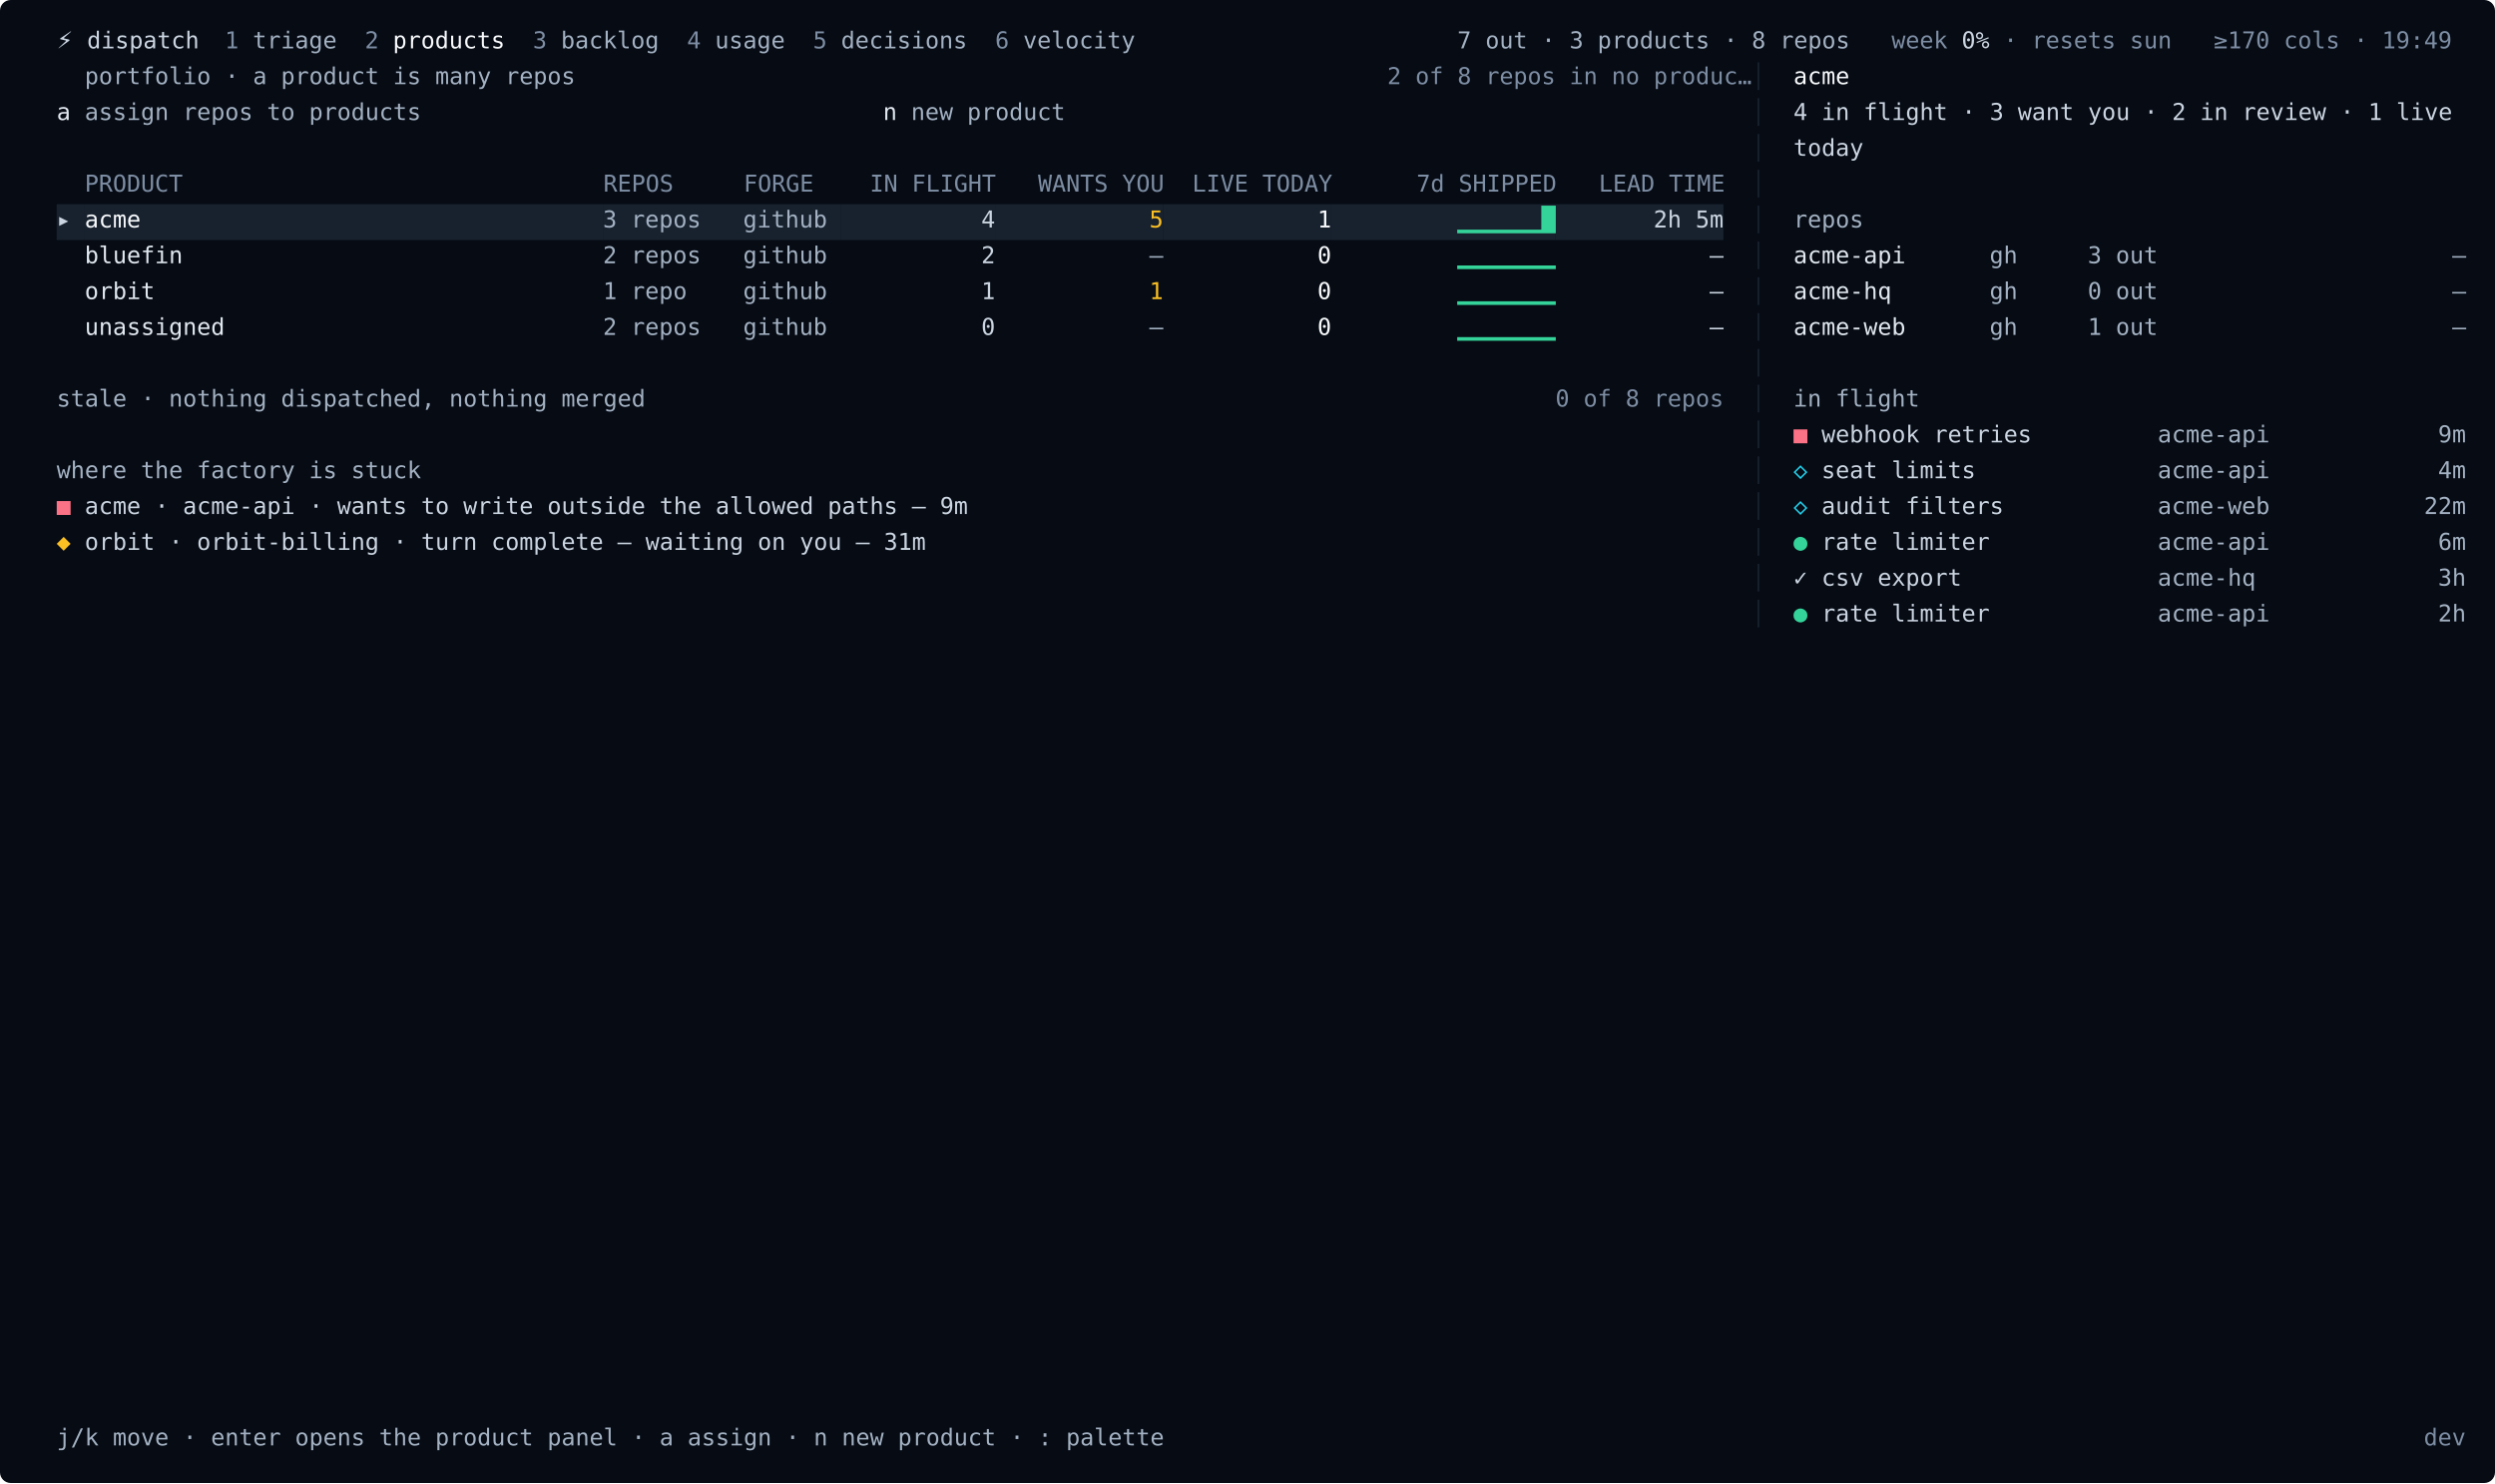
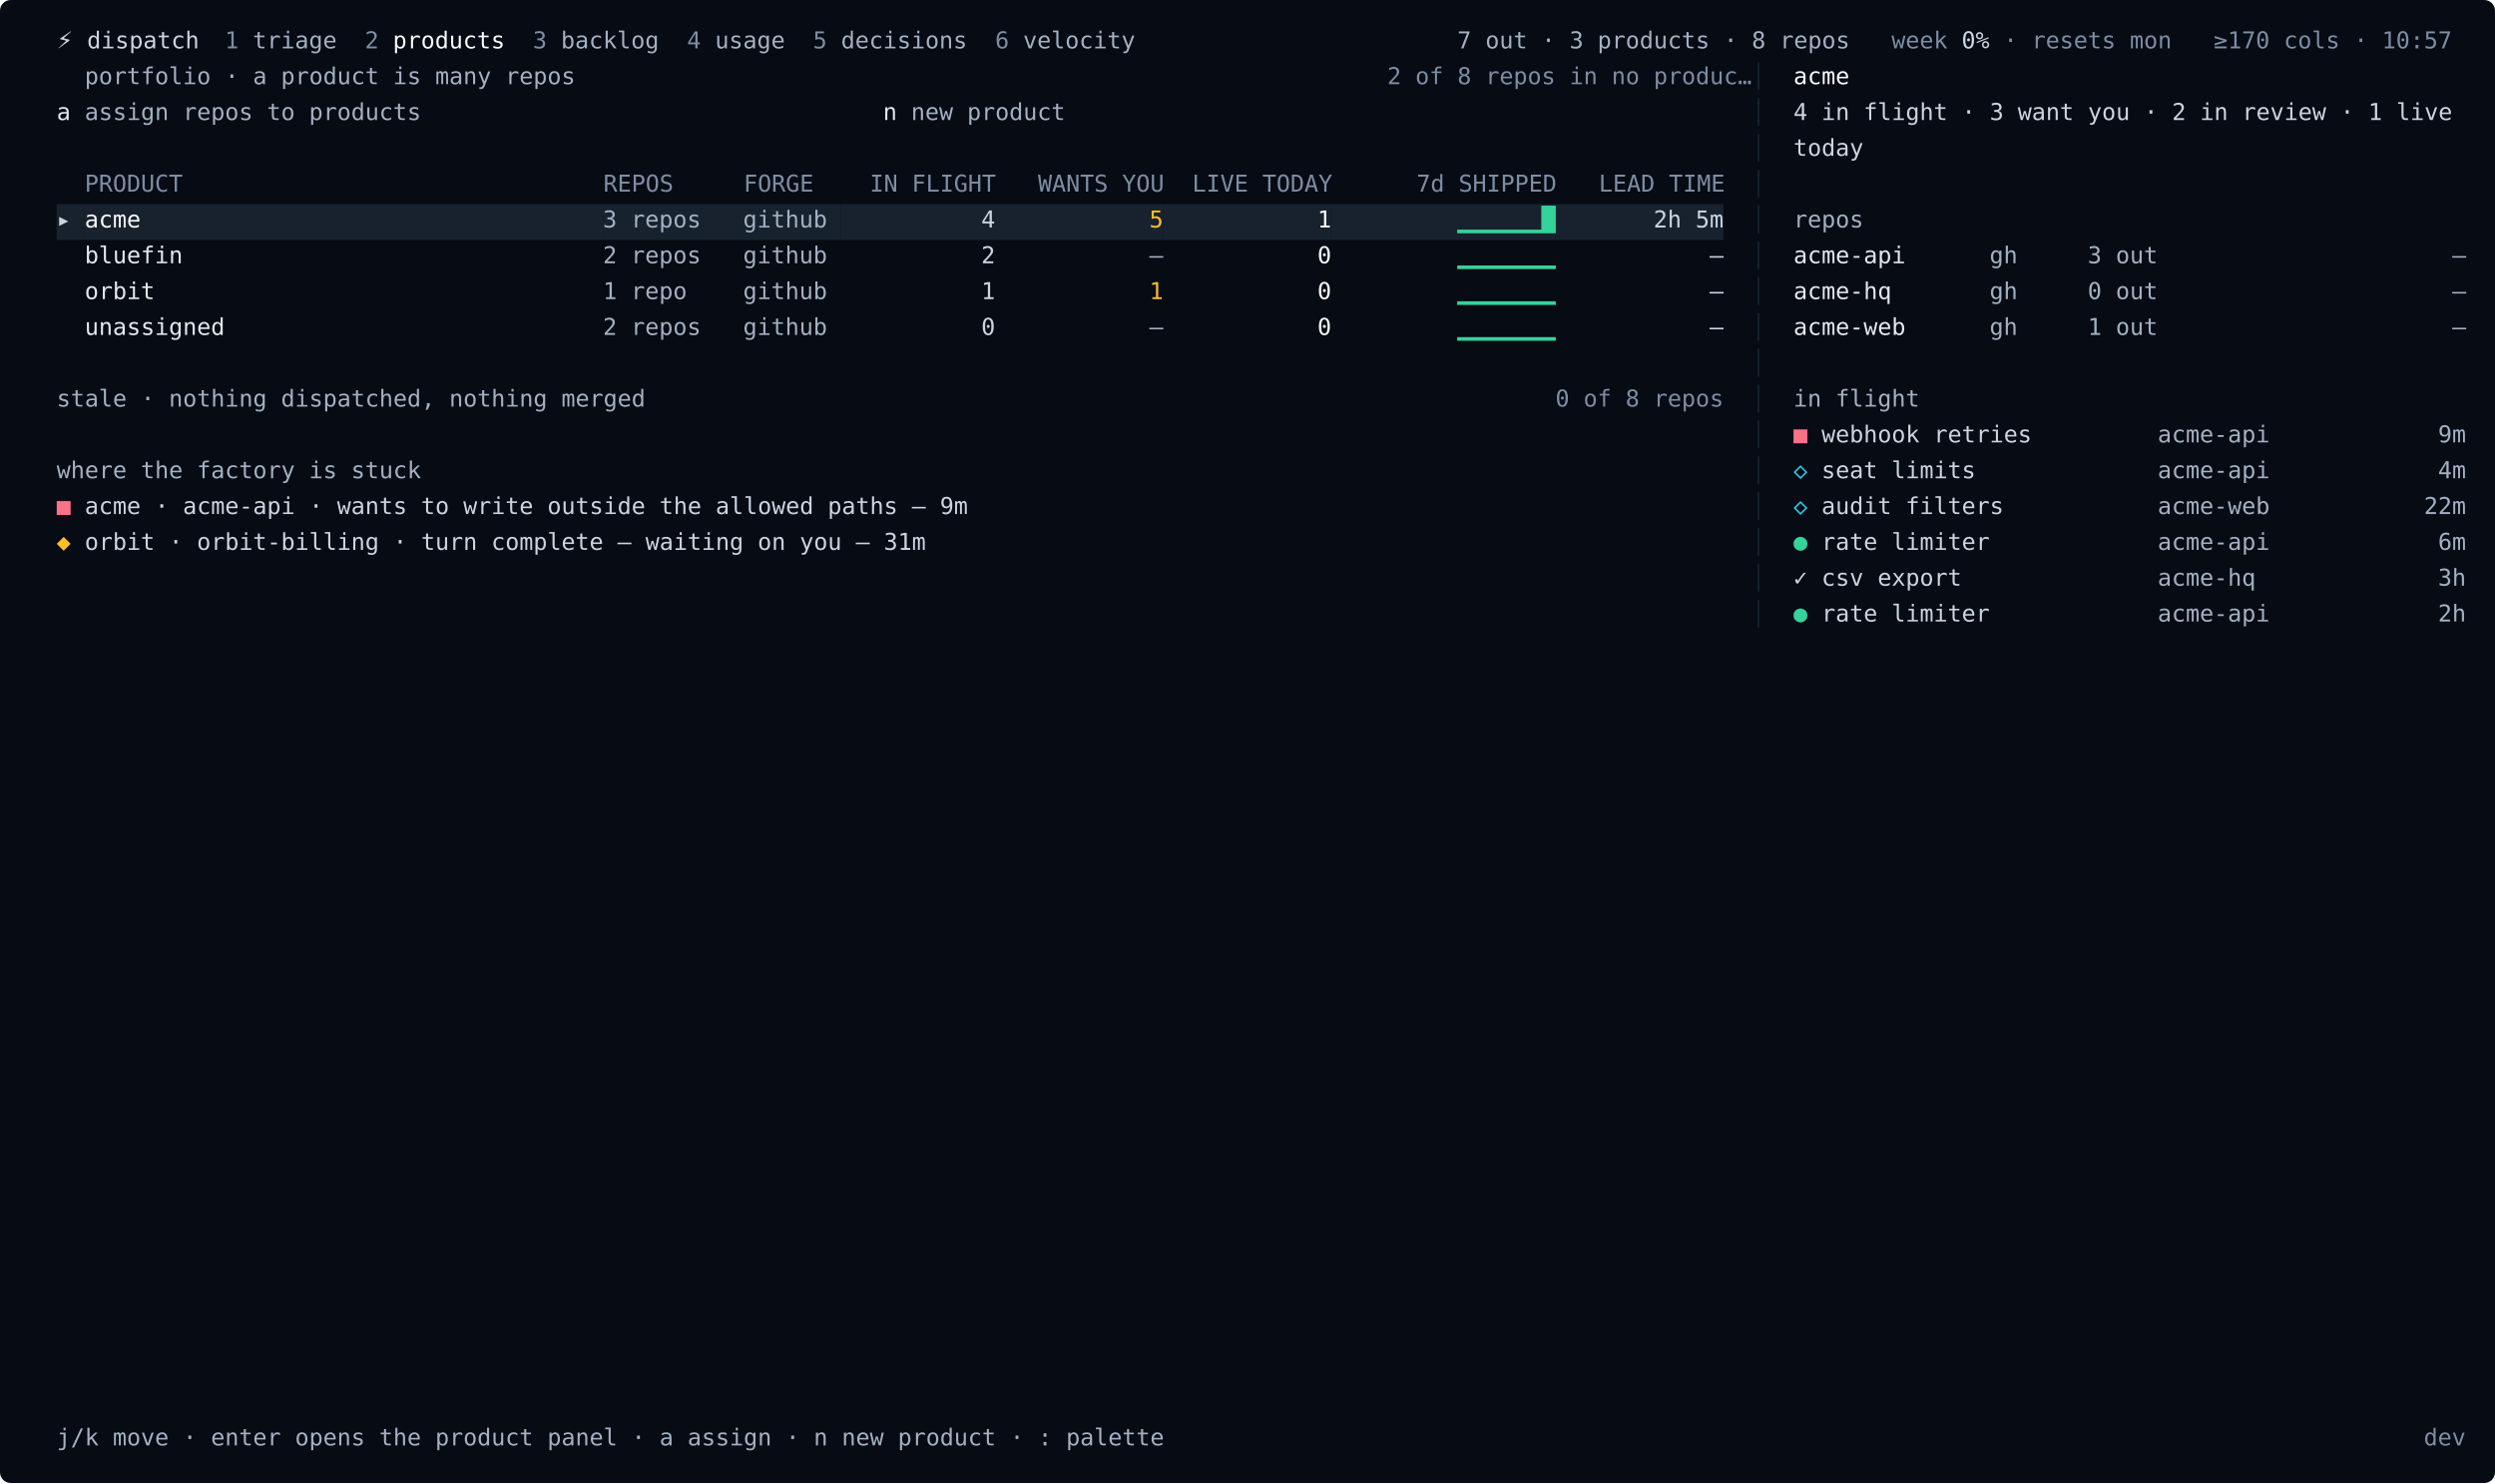
<svg xmlns="http://www.w3.org/2000/svg" width="1393" height="828" viewBox="0 0 1393 828" role="img" aria-label="The products lens">
  <rect width="1393" height="828" rx="6" fill="#060b14" />
  <g font-family="ui-monospace, SFMono-Regular, Menlo, Consolas, 'DejaVu Sans Mono', monospace" font-size="13.0" xml:space="preserve">
    <rect x="31.64" y="114.00" width="15.64" height="20.00" fill="#18222f" />
    <rect x="47.28" y="114.00" width="289.34" height="20.00" fill="#18222f" />
    <rect x="336.62" y="114.00" width="132.94" height="20.00" fill="#18222f" />
    <rect x="469.56" y="114.00" width="86.02" height="20.00" fill="#18222f" />
    <rect x="555.58" y="114.00" width="93.84" height="20.00" fill="#18222f" />
    <rect x="649.42" y="114.00" width="93.84" height="20.00" fill="#18222f" />
    <rect x="743.26" y="114.00" width="125.12" height="20.00" fill="#18222f" />
    <rect x="868.38" y="114.00" width="93.84" height="20.00" fill="#18222f" />
    <text xml:space="preserve" y="27.00" fill="#e2e8f0">
      <tspan x="16.00">  </tspan>
      <tspan x="31.64" fill="#cbd5e1">⚡ dispatch</tspan>
      <tspan x="109.84">  </tspan>
      <tspan x="125.48" fill="#7d8da3">1 </tspan>
      <tspan x="141.12" fill="#a3b1c2">triage</tspan>
      <tspan x="188.04">  </tspan>
      <tspan x="203.68" fill="#7d8da3">2 </tspan>
      <tspan x="219.32" fill="#f8fafc">products</tspan>
      <tspan x="281.88">  </tspan>
      <tspan x="297.52" fill="#7d8da3">3 </tspan>
      <tspan x="313.16" fill="#a3b1c2">backlog</tspan>
      <tspan x="367.90">  </tspan>
      <tspan x="383.54" fill="#7d8da3">4 </tspan>
      <tspan x="399.18" fill="#a3b1c2">usage</tspan>
      <tspan x="438.28">  </tspan>
      <tspan x="453.92" fill="#7d8da3">5 </tspan>
      <tspan x="469.56" fill="#a3b1c2">decisions</tspan>
      <tspan x="539.94">  </tspan>
      <tspan x="555.58" fill="#7d8da3">6 </tspan>
      <tspan x="571.22" fill="#a3b1c2">velocity</tspan>
      <tspan x="633.78">                       </tspan>
      <tspan x="813.64" fill="#a3b1c2">7 out · 3 products · 8 repos</tspan>
      <tspan x="1032.60">   </tspan>
      <tspan x="1056.06" fill="#7d8da3">week </tspan>
      <tspan x="1095.16" fill="#cbd5e1">0%</tspan>
-       <tspan x="1110.80" fill="#7d8da3"> · resets sun</tspan>
+       <tspan x="1110.80" fill="#7d8da3"> · resets mon</tspan>
      <tspan x="1212.46">   </tspan>
-       <tspan x="1235.92" fill="#7d8da3">≥170 cols · 19:49</tspan>
+       <tspan x="1235.92" fill="#7d8da3">≥170 cols · 10:57</tspan>
    </text>
    <text xml:space="preserve" y="47.00" fill="#e2e8f0">
      <tspan x="16.00">    </tspan>
      <tspan x="47.28" fill="#a3b1c2">portfolio · a product is many repos</tspan>
      <tspan x="320.98">                                                          </tspan>
      <tspan x="774.54" fill="#7d8da3">2 of 8 repos in no produc…</tspan>
      <tspan x="977.86" fill="#18222f">│</tspan>
      <tspan x="985.68">  </tspan>
      <tspan x="1001.32" fill="#f8fafc">acme                                            </tspan>
    </text>
    <text xml:space="preserve" y="67.00" fill="#e2e8f0">
      <tspan x="16.00">  </tspan>
      <tspan x="31.64">a </tspan>
      <tspan x="47.28" fill="#a3b1c2">assign repos to products                                 </tspan>
      <tspan x="493.02">n </tspan>
      <tspan x="508.66" fill="#a3b1c2">new product                                               </tspan>
      <tspan x="962.22">  </tspan>
      <tspan x="977.86" fill="#18222f">│</tspan>
      <tspan x="985.68">  </tspan>
      <tspan x="1001.32" fill="#cbd5e1">4 in flight · 3 want you · 2 in review · 1 live </tspan>
    </text>
    <text xml:space="preserve" y="87.00" fill="#e2e8f0">
      <tspan x="16.00">                                                                                                                           </tspan>
      <tspan x="977.86" fill="#18222f">│</tspan>
      <tspan x="985.68">  </tspan>
      <tspan x="1001.32" fill="#cbd5e1">today                                           </tspan>
    </text>
    <text xml:space="preserve" y="107.00" fill="#e2e8f0">
      <tspan x="16.00">    </tspan>
      <tspan x="47.28" fill="#7d8da3">PRODUCT                              REPOS     FORGE    IN FLIGHT   WANTS YOU  LIVE TODAY      7d SHIPPED   LEAD TIME</tspan>
      <tspan x="962.22">  </tspan>
      <tspan x="977.86" fill="#18222f">│</tspan>
    </text>
    <text xml:space="preserve" y="127.00" fill="#e2e8f0">
      <tspan x="16.00">  </tspan>
      <tspan x="31.64" fill="#cbd5e1">▸ </tspan>
      <tspan x="47.28" fill="#f8fafc">acme                                 </tspan>
      <tspan x="336.62" fill="#a3b1c2">3 repos   github </tspan>
      <tspan x="469.56" fill="#cbd5e1">          4</tspan>
      <tspan x="555.58" fill="#fbbf24">           5</tspan>
      <tspan x="649.42" fill="#f8fafc">           1</tspan>
      <tspan x="743.26" fill="#34d399">         ▁▁▁▁▁▁█</tspan>
      <tspan x="868.38" fill="#cbd5e1">       2h 5m</tspan>
      <tspan x="962.22">  </tspan>
      <tspan x="977.86" fill="#18222f">│</tspan>
      <tspan x="985.68">  </tspan>
      <tspan x="1001.32" fill="#a3b1c2">repos                                           </tspan>
    </text>
    <text xml:space="preserve" y="147.00" fill="#e2e8f0">
      <tspan x="16.00">  </tspan>
      <tspan x="31.64" fill="#cbd5e1">  </tspan>
      <tspan x="47.28">bluefin                              </tspan>
      <tspan x="336.62" fill="#a3b1c2">2 repos   github </tspan>
      <tspan x="469.56" fill="#cbd5e1">          2</tspan>
      <tspan x="555.58" fill="#a3b1c2">           —</tspan>
      <tspan x="649.42" fill="#f8fafc">           0</tspan>
      <tspan x="743.26" fill="#34d399">         ▁▁▁▁▁▁▁</tspan>
      <tspan x="868.38" fill="#cbd5e1">           —</tspan>
      <tspan x="962.22">  </tspan>
      <tspan x="977.86" fill="#18222f">│</tspan>
      <tspan x="985.68">  </tspan>
      <tspan x="1001.32">acme-api      </tspan>
      <tspan x="1110.80" fill="#a3b1c2">gh     3 out                     —</tspan>
    </text>
    <text xml:space="preserve" y="167.00" fill="#e2e8f0">
      <tspan x="16.00">  </tspan>
      <tspan x="31.64" fill="#cbd5e1">  </tspan>
      <tspan x="47.28">orbit                                </tspan>
      <tspan x="336.62" fill="#a3b1c2">1 repo    github </tspan>
      <tspan x="469.56" fill="#cbd5e1">          1</tspan>
      <tspan x="555.58" fill="#fbbf24">           1</tspan>
      <tspan x="649.42" fill="#f8fafc">           0</tspan>
      <tspan x="743.26" fill="#34d399">         ▁▁▁▁▁▁▁</tspan>
      <tspan x="868.38" fill="#cbd5e1">           —</tspan>
      <tspan x="962.22">  </tspan>
      <tspan x="977.86" fill="#18222f">│</tspan>
      <tspan x="985.68">  </tspan>
      <tspan x="1001.32">acme-hq       </tspan>
      <tspan x="1110.80" fill="#a3b1c2">gh     0 out                     —</tspan>
    </text>
    <text xml:space="preserve" y="187.00" fill="#e2e8f0">
      <tspan x="16.00">  </tspan>
      <tspan x="31.64" fill="#cbd5e1">  </tspan>
      <tspan x="47.28">unassigned                           </tspan>
      <tspan x="336.62" fill="#a3b1c2">2 repos   github </tspan>
      <tspan x="469.56" fill="#cbd5e1">          0</tspan>
      <tspan x="555.58" fill="#a3b1c2">           —</tspan>
      <tspan x="649.42" fill="#f8fafc">           0</tspan>
      <tspan x="743.26" fill="#34d399">         ▁▁▁▁▁▁▁</tspan>
      <tspan x="868.38" fill="#cbd5e1">           —</tspan>
      <tspan x="962.22">  </tspan>
      <tspan x="977.86" fill="#18222f">│</tspan>
      <tspan x="985.68">  </tspan>
      <tspan x="1001.32">acme-web      </tspan>
      <tspan x="1110.80" fill="#a3b1c2">gh     1 out                     —</tspan>
    </text>
    <text xml:space="preserve" y="207.00" fill="#e2e8f0">
      <tspan x="16.00">                                                                                                                           </tspan>
      <tspan x="977.86" fill="#18222f">│</tspan>
    </text>
    <text xml:space="preserve" y="227.00" fill="#e2e8f0">
      <tspan x="16.00">  </tspan>
      <tspan x="31.64" fill="#a3b1c2">stale · nothing dispatched, nothing merged                                                              </tspan>
      <tspan x="844.92" fill="#7d8da3">   0 of 8 repos</tspan>
      <tspan x="962.22">  </tspan>
      <tspan x="977.86" fill="#18222f">│</tspan>
      <tspan x="985.68">  </tspan>
      <tspan x="1001.32" fill="#a3b1c2">in flight                                       </tspan>
    </text>
    <text xml:space="preserve" y="247.00" fill="#e2e8f0">
      <tspan x="16.00">                                                                                                                           </tspan>
      <tspan x="977.86" fill="#18222f">│</tspan>
      <tspan x="985.68">  </tspan>
      <tspan x="1001.32" fill="#fb7185">■ </tspan>
      <tspan x="1016.96" fill="#cbd5e1">webhook retries         </tspan>
      <tspan x="1204.64" fill="#a3b1c2">acme-api            9m</tspan>
    </text>
    <text xml:space="preserve" y="267.00" fill="#e2e8f0">
      <tspan x="16.00">  </tspan>
      <tspan x="31.64" fill="#a3b1c2">where the factory is stuck                                                                                             </tspan>
      <tspan x="962.22">  </tspan>
      <tspan x="977.86" fill="#18222f">│</tspan>
      <tspan x="985.68">  </tspan>
      <tspan x="1001.32" fill="#22d3ee">◇ </tspan>
      <tspan x="1016.96" fill="#cbd5e1">seat limits             </tspan>
      <tspan x="1204.64" fill="#a3b1c2">acme-api            4m</tspan>
    </text>
    <text xml:space="preserve" y="287.00" fill="#e2e8f0">
      <tspan x="16.00">  </tspan>
      <tspan x="31.64" fill="#fb7185">■</tspan>
      <tspan x="39.46" fill="#cbd5e1"> acme · acme-api · wants to write outside the allowed paths — 9m</tspan>
      <tspan x="539.94">                                                        </tspan>
      <tspan x="977.86" fill="#18222f">│</tspan>
      <tspan x="985.68">  </tspan>
      <tspan x="1001.32" fill="#22d3ee">◇ </tspan>
      <tspan x="1016.96" fill="#cbd5e1">audit filters           </tspan>
      <tspan x="1204.64" fill="#a3b1c2">acme-web           22m</tspan>
    </text>
    <text xml:space="preserve" y="307.00" fill="#e2e8f0">
      <tspan x="16.00">  </tspan>
      <tspan x="31.64" fill="#fbbf24">◆</tspan>
      <tspan x="39.46" fill="#cbd5e1"> orbit · orbit-billing · turn complete — waiting on you — 31m</tspan>
      <tspan x="516.48">                                                           </tspan>
      <tspan x="977.86" fill="#18222f">│</tspan>
      <tspan x="985.68">  </tspan>
      <tspan x="1001.32" fill="#34d399">● </tspan>
      <tspan x="1016.96" fill="#cbd5e1">rate limiter            </tspan>
      <tspan x="1204.64" fill="#a3b1c2">acme-api            6m</tspan>
    </text>
    <text xml:space="preserve" y="327.00" fill="#e2e8f0">
      <tspan x="16.00">                                                                                                                           </tspan>
      <tspan x="977.86" fill="#18222f">│</tspan>
      <tspan x="985.68">  </tspan>
      <tspan x="1001.32" fill="#cbd5e1">✓ csv export              </tspan>
      <tspan x="1204.64" fill="#a3b1c2">acme-hq             3h</tspan>
    </text>
    <text xml:space="preserve" y="347.00" fill="#e2e8f0">
      <tspan x="16.00">                                                                                                                           </tspan>
      <tspan x="977.86" fill="#18222f">│</tspan>
      <tspan x="985.68">  </tspan>
      <tspan x="1001.32" fill="#34d399">● </tspan>
      <tspan x="1016.96" fill="#cbd5e1">rate limiter            </tspan>
      <tspan x="1204.64" fill="#a3b1c2">acme-api            2h</tspan>
    </text>
    <text xml:space="preserve" y="807.00" fill="#e2e8f0">
      <tspan x="16.00">  </tspan>
      <tspan x="31.64" fill="#a3b1c2">j/k move · enter opens the product panel · a assign · n new product · : palette</tspan>
      <tspan x="649.42">                                                                                          </tspan>
      <tspan x="1353.22" fill="#7d8da3">dev</tspan>
    </text>
  </g>
</svg>
